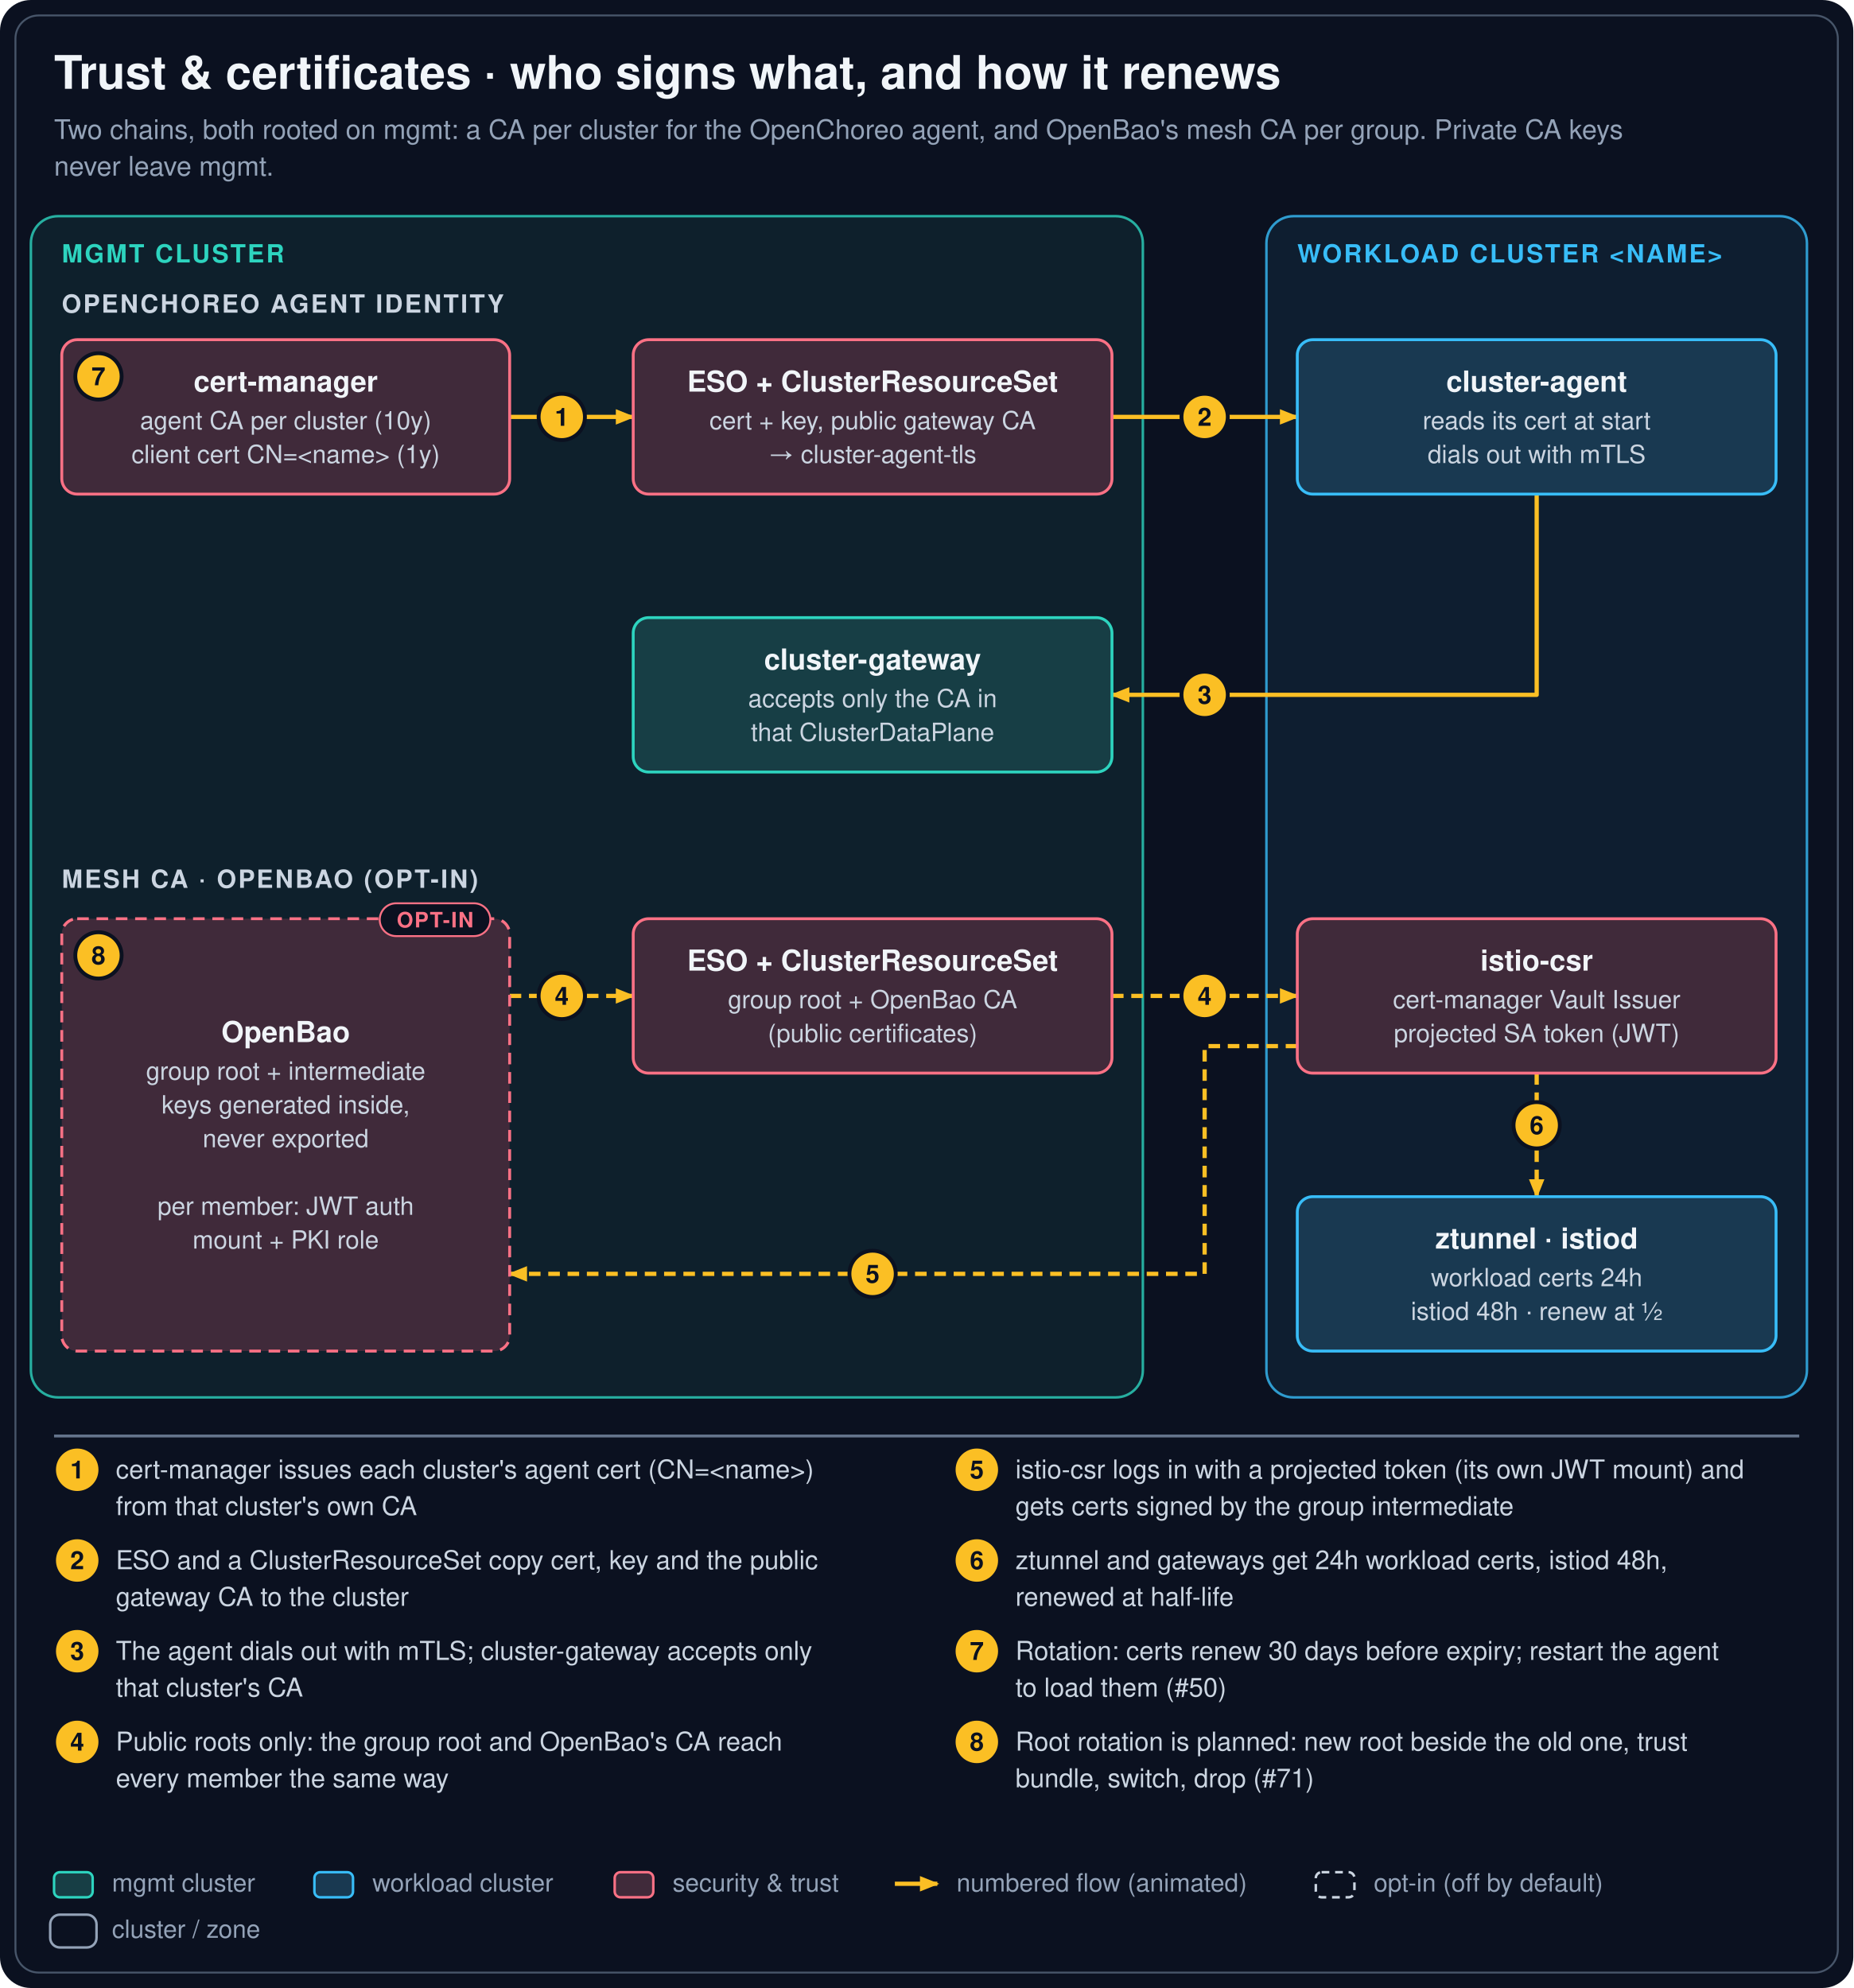
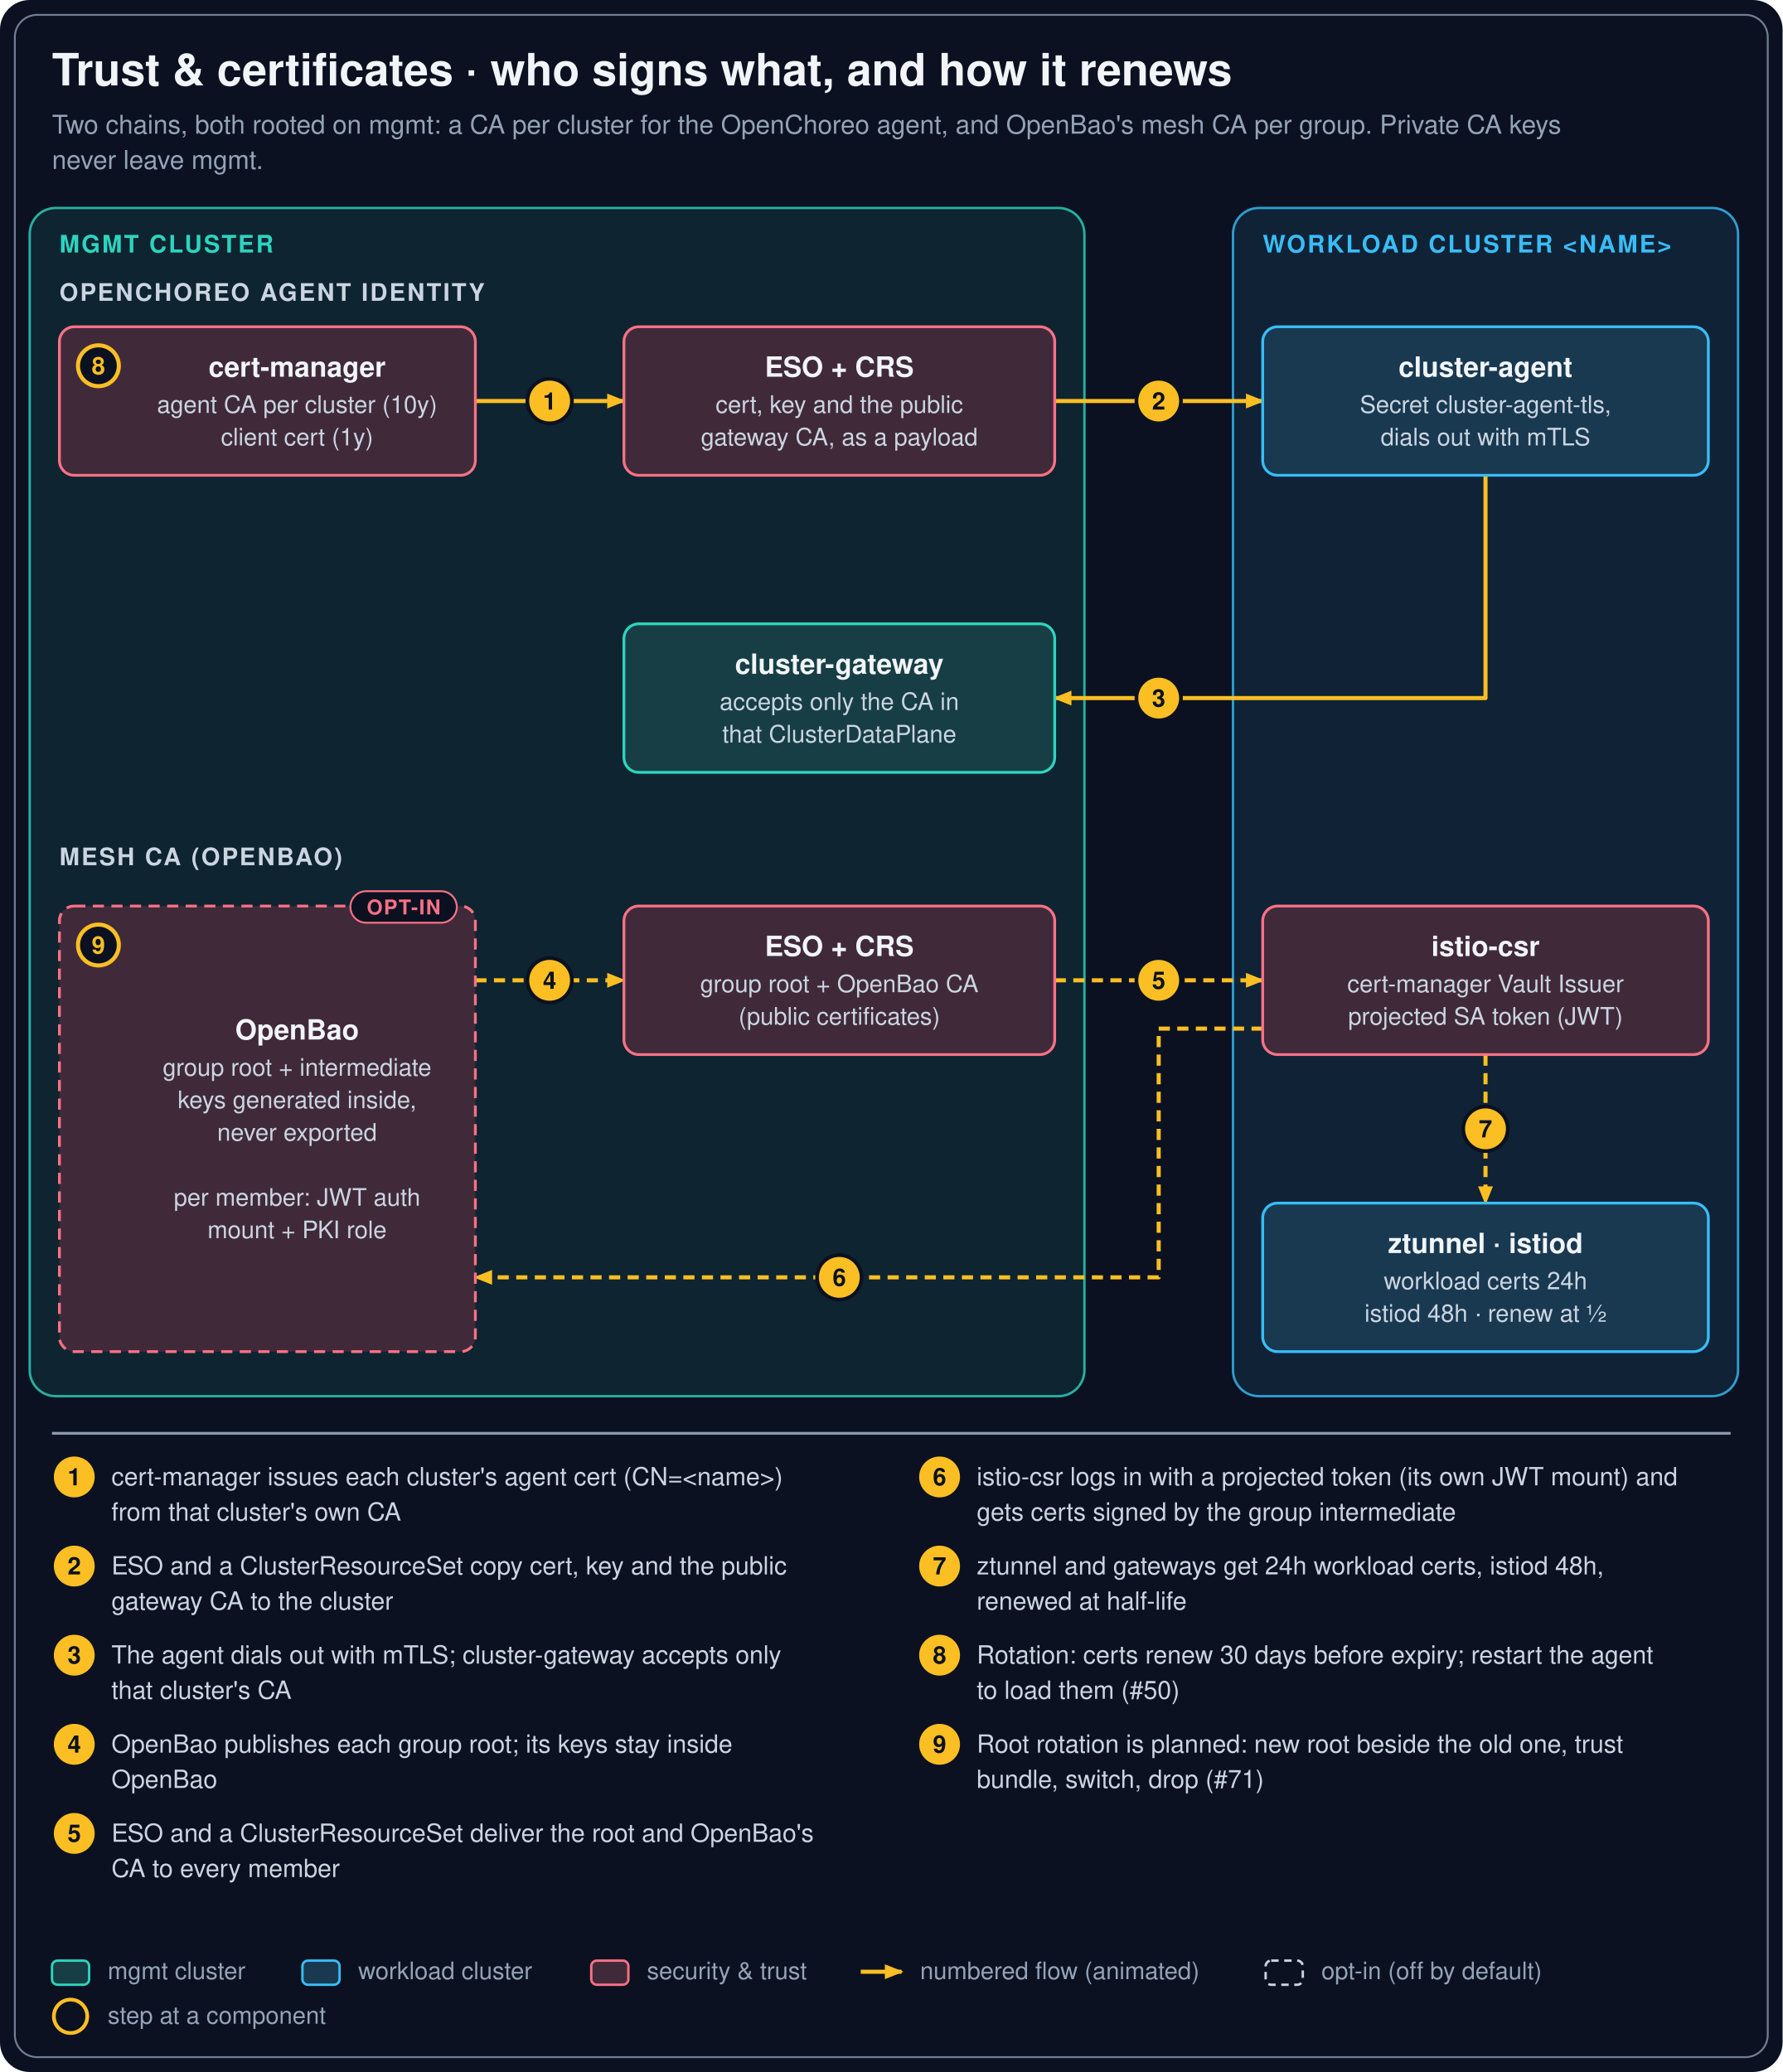
- <svg xmlns="http://www.w3.org/2000/svg" width="960" height="1030" viewBox="0 0 960 1030" role="img" aria-label="Trust &amp; certificates · who signs what, and how it renews">
-   <style>.s{font-family:'Segoe UI','Helvetica Neue',Helvetica,Arial,'Liberation Sans',sans-serif}.m{font-family:'JetBrains Mono',SFMono-Regular,Menlo,Consolas,'Liberation Mono',monospace}.fx{fill:none;stroke-width:3.2;stroke-linecap:round;stroke-dasharray:4 10;opacity:0;animation:fxdash .9s linear infinite,fxseq 9.10s linear infinite both}@keyframes fxdash{to{stroke-dashoffset:-14}}@keyframes fxseq{0%{opacity:0}3%{opacity:1}29.0%{opacity:1}34.0%{opacity:0}100%{opacity:0}}@media (prefers-reduced-motion:reduce){.fx{animation:none;opacity:0}}</style>
+ <svg xmlns="http://www.w3.org/2000/svg" width="960" height="1116" viewBox="0 0 960 1116" role="img" aria-label="Trust &amp; certificates · who signs what, and how it renews">
+   <style>.s{font-family:'Segoe UI','Helvetica Neue',Helvetica,Arial,'Liberation Sans',sans-serif}.m{font-family:'JetBrains Mono',SFMono-Regular,Menlo,Consolas,'Liberation Mono',monospace}.fx{fill:none;stroke-width:3.2;stroke-linecap:round;stroke-dasharray:4 10;opacity:0;animation:fxdash .9s linear infinite,fxseq 10.20s linear infinite both}@keyframes fxdash{to{stroke-dashoffset:-14}}@keyframes fxseq{0%{opacity:0}3%{opacity:1}25.9%{opacity:1}30.9%{opacity:0}100%{opacity:0}}@media (prefers-reduced-motion:reduce){.fx{animation:none;opacity:0}}</style>
  <defs>
    <marker id="ahfbbf24" markerWidth="10" markerHeight="8" refX="9" refY="4" orient="auto" markerUnits="userSpaceOnUse">
      <path d="M0,0 L10,4 L0,8 z" fill="#fbbf24" />
    </marker>
  </defs>
-   <rect width="960" height="1030" rx="16" fill="#0b1120" />
-   <rect x="8" y="8" width="944" height="1014" rx="12" fill="none" stroke="#475569" />
-   <rect x="16" y="112" width="576" height="612" rx="14" fill="#0e202c" stroke="#2dd4bf" stroke-opacity=".8" stroke-width="1.3" />
+   <rect width="960" height="1116" rx="16" fill="#0b1120" />
+   <rect x="8" y="8" width="944" height="1100" rx="12" fill="none" stroke="#8b9ab0" stroke-opacity=".8" />
+   <rect x="16" y="112" width="568" height="640" rx="14" fill="#0e2430" stroke="#2dd4bf" stroke-opacity=".8" stroke-width="1.3" />
  <text class="s" x="32.0" y="136.0" font-size="13" fill="#2dd4bf" font-weight="700" letter-spacing="1.0">MGMT CLUSTER</text>
-   <rect x="656" y="112" width="280" height="612" rx="14" fill="#0e1e30" stroke="#38bdf8" stroke-opacity=".8" stroke-width="1.3" />
-   <text class="s" x="672.0" y="136.0" font-size="13" fill="#38bdf8" font-weight="700" letter-spacing="1.0">WORKLOAD CLUSTER &lt;NAME&gt;</text>
-   <path d="M 264.0 216.0 L 328.0 216.0" fill="none" stroke="#fbbf24" stroke-width="2.2" stroke-linejoin="round" marker-end="url(#ahfbbf24)" />
-   <path d="M 576.0 216.0 L 672.0 216.0" fill="none" stroke="#fbbf24" stroke-width="2.2" stroke-linejoin="round" marker-end="url(#ahfbbf24)" />
-   <path d="M 796.0 256.0 L 796.0 360.0 L 576.0 360.0" fill="none" stroke="#fbbf24" stroke-width="2.2" stroke-linejoin="round" marker-end="url(#ahfbbf24)" />
-   <path d="M 264.0 516.0 L 328.0 516.0" fill="none" stroke="#fbbf24" stroke-width="2.2" stroke-linejoin="round" stroke-dasharray="6 4" marker-end="url(#ahfbbf24)" />
-   <path d="M 576.0 516.0 L 672.0 516.0" fill="none" stroke="#fbbf24" stroke-width="2.2" stroke-linejoin="round" stroke-dasharray="6 4" marker-end="url(#ahfbbf24)" />
-   <path d="M 672.0 542.0 L 624.0 542.0 L 624.0 660.0 L 264.0 660.0" fill="none" stroke="#fbbf24" stroke-width="2.2" stroke-linejoin="round" stroke-dasharray="6 4" marker-end="url(#ahfbbf24)" />
-   <path d="M 796.0 556.0 L 796.0 620.0" fill="none" stroke="#fbbf24" stroke-width="2.2" stroke-linejoin="round" stroke-dasharray="6 4" marker-end="url(#ahfbbf24)" />
-   <path class="fx" d="M 264.0 216.0 L 328.0 216.0" stroke="#fde5a7" style="animation-delay:0s,0.00s" />
-   <path class="fx" d="M 576.0 216.0 L 672.0 216.0" stroke="#fde5a7" style="animation-delay:0s,1.10s" />
-   <path class="fx" d="M 796.0 256.0 L 796.0 360.0 L 576.0 360.0" stroke="#fde5a7" style="animation-delay:0s,2.20s" />
-   <path class="fx" d="M 264.0 516.0 L 328.0 516.0" stroke="#fde5a7" style="animation-delay:0s,3.30s" />
-   <path class="fx" d="M 576.0 516.0 L 672.0 516.0" stroke="#fde5a7" style="animation-delay:0s,3.30s" />
-   <path class="fx" d="M 672.0 542.0 L 624.0 542.0 L 624.0 660.0 L 264.0 660.0" stroke="#fde5a7" style="animation-delay:0s,4.40s" />
-   <path class="fx" d="M 796.0 556.0 L 796.0 620.0" stroke="#fde5a7" style="animation-delay:0s,5.50s" />
-   <rect x="32" y="176" width="232" height="80" rx="8" fill="#402a3a" stroke="#fb7185" stroke-width="1.5" />
-   <text class="s" x="148.0" y="202.9" font-size="15" fill="#f1f5f9" font-weight="600" text-anchor="middle">cert-manager</text>
-   <text class="s" x="148.0" y="222.4" font-size="13" fill="#cbd5e1" text-anchor="middle">agent CA per cluster (10y)</text>
-   <text class="s" x="148.0" y="239.9" font-size="13" fill="#cbd5e1" text-anchor="middle">client cert CN=&lt;name&gt; (1y)</text>
-   <rect x="328" y="176" width="248" height="80" rx="8" fill="#402a3a" stroke="#fb7185" stroke-width="1.5" />
-   <text class="s" x="452.0" y="202.9" font-size="15" fill="#f1f5f9" font-weight="600" text-anchor="middle">ESO + ClusterResourceSet</text>
-   <text class="s" x="452.0" y="222.4" font-size="13" fill="#cbd5e1" text-anchor="middle">cert + key, public gateway CA</text>
-   <text class="s" x="452.0" y="239.9" font-size="13" fill="#cbd5e1" text-anchor="middle">→ cluster-agent-tls</text>
-   <rect x="672" y="176" width="248" height="80" rx="8" fill="#193951" stroke="#38bdf8" stroke-width="1.5" />
-   <text class="s" x="796.0" y="202.9" font-size="15" fill="#f1f5f9" font-weight="600" text-anchor="middle">cluster-agent</text>
-   <text class="s" x="796.0" y="222.4" font-size="13" fill="#cbd5e1" text-anchor="middle">reads its cert at start</text>
-   <text class="s" x="796.0" y="239.9" font-size="13" fill="#cbd5e1" text-anchor="middle">dials out with mTLS</text>
-   <rect x="328" y="320" width="248" height="80" rx="8" fill="#173e45" stroke="#2dd4bf" stroke-width="1.5" />
-   <text class="s" x="452.0" y="346.9" font-size="15" fill="#f1f5f9" font-weight="600" text-anchor="middle">cluster-gateway</text>
-   <text class="s" x="452.0" y="366.4" font-size="13" fill="#cbd5e1" text-anchor="middle">accepts only the CA in</text>
-   <text class="s" x="452.0" y="383.9" font-size="13" fill="#cbd5e1" text-anchor="middle">that ClusterDataPlane</text>
-   <rect x="32" y="476" width="232" height="224" rx="8" fill="#402a3a" stroke="#fb7185" stroke-width="1.5" stroke-dasharray="6 4" />
-   <text class="s" x="148.0" y="539.9" font-size="15" fill="#f1f5f9" font-weight="600" text-anchor="middle">OpenBao</text>
-   <text class="s" x="148.0" y="559.4" font-size="13" fill="#cbd5e1" text-anchor="middle">group root + intermediate</text>
-   <text class="s" x="148.0" y="576.9" font-size="13" fill="#cbd5e1" text-anchor="middle">keys generated inside,</text>
-   <text class="s" x="148.0" y="594.4" font-size="13" fill="#cbd5e1" text-anchor="middle">never exported</text>
-   <text class="s" x="148.0" y="611.9" font-size="13" fill="#cbd5e1" text-anchor="middle" />
-   <text class="s" x="148.0" y="629.4" font-size="13" fill="#cbd5e1" text-anchor="middle">per member: JWT auth</text>
-   <text class="s" x="148.0" y="646.9" font-size="13" fill="#cbd5e1" text-anchor="middle">mount + PKI role</text>
-   <rect x="196.7" y="468" width="57.3" height="17" rx="8.5" fill="#0b1120" stroke="#fb7185" stroke-width="1" />
-   <text class="s" x="225.4" y="480.5" font-size="11" font-weight="700" fill="#fb7185" text-anchor="middle" letter-spacing="0.6">OPT-IN</text>
-   <rect x="328" y="476" width="248" height="80" rx="8" fill="#402a3a" stroke="#fb7185" stroke-width="1.5" />
-   <text class="s" x="452.0" y="502.9" font-size="15" fill="#f1f5f9" font-weight="600" text-anchor="middle">ESO + ClusterResourceSet</text>
-   <text class="s" x="452.0" y="522.4" font-size="13" fill="#cbd5e1" text-anchor="middle">group root + OpenBao CA</text>
-   <text class="s" x="452.0" y="539.9" font-size="13" fill="#cbd5e1" text-anchor="middle">(public certificates)</text>
-   <rect x="672" y="476" width="248" height="80" rx="8" fill="#402a3a" stroke="#fb7185" stroke-width="1.5" />
-   <text class="s" x="796.0" y="502.9" font-size="15" fill="#f1f5f9" font-weight="600" text-anchor="middle">istio-csr</text>
-   <text class="s" x="796.0" y="522.4" font-size="13" fill="#cbd5e1" text-anchor="middle">cert-manager Vault Issuer</text>
-   <text class="s" x="796.0" y="539.9" font-size="13" fill="#cbd5e1" text-anchor="middle">projected SA token (JWT)</text>
-   <rect x="672" y="620" width="248" height="80" rx="8" fill="#193951" stroke="#38bdf8" stroke-width="1.5" />
-   <text class="s" x="796.0" y="646.9" font-size="15" fill="#f1f5f9" font-weight="600" text-anchor="middle">ztunnel · istiod</text>
-   <text class="s" x="796.0" y="666.4" font-size="13" fill="#cbd5e1" text-anchor="middle">workload certs 24h</text>
-   <text class="s" x="796.0" y="683.9" font-size="13" fill="#cbd5e1" text-anchor="middle">istiod 48h · renew at ½</text>
+   <rect x="664" y="112" width="272" height="640" rx="14" fill="#102236" stroke="#38bdf8" stroke-opacity=".8" stroke-width="1.3" />
+   <text class="s" x="680.0" y="136.0" font-size="13" fill="#38bdf8" font-weight="700" letter-spacing="1.0">WORKLOAD CLUSTER &lt;NAME&gt;</text>
+   <path d="M 256.0 216.0 L 336.0 216.0" fill="none" stroke="#fbbf24" stroke-width="2.2" stroke-linejoin="round" marker-end="url(#ahfbbf24)" />
+   <path d="M 568.0 216.0 L 680.0 216.0" fill="none" stroke="#fbbf24" stroke-width="2.2" stroke-linejoin="round" marker-end="url(#ahfbbf24)" />
+   <path d="M 800.0 256.0 L 800.0 376.0 L 568.0 376.0" fill="none" stroke="#fbbf24" stroke-width="2.2" stroke-linejoin="round" marker-end="url(#ahfbbf24)" />
+   <path d="M 256.0 528.0 L 336.0 528.0" fill="none" stroke="#fbbf24" stroke-width="2.2" stroke-linejoin="round" stroke-dasharray="6 4" marker-end="url(#ahfbbf24)" />
+   <path d="M 568.0 528.0 L 680.0 528.0" fill="none" stroke="#fbbf24" stroke-width="2.2" stroke-linejoin="round" stroke-dasharray="6 4" marker-end="url(#ahfbbf24)" />
+   <path d="M 680.0 554.0 L 624.0 554.0 L 624.0 688.0 L 256.0 688.0" fill="none" stroke="#fbbf24" stroke-width="2.2" stroke-linejoin="round" stroke-dasharray="6 4" marker-end="url(#ahfbbf24)" />
+   <path d="M 800.0 568.0 L 800.0 648.0" fill="none" stroke="#fbbf24" stroke-width="2.2" stroke-linejoin="round" stroke-dasharray="6 4" marker-end="url(#ahfbbf24)" />
+   <path class="fx" d="M 256.0 216.0 L 336.0 216.0" stroke="#fde5a7" style="animation-delay:0s,0.00s" />
+   <path class="fx" d="M 568.0 216.0 L 680.0 216.0" stroke="#fde5a7" style="animation-delay:0s,1.10s" />
+   <path class="fx" d="M 800.0 256.0 L 800.0 376.0 L 568.0 376.0" stroke="#fde5a7" style="animation-delay:0s,2.20s" />
+   <path class="fx" d="M 256.0 528.0 L 336.0 528.0" stroke="#fde5a7" style="animation-delay:0s,3.30s" />
+   <path class="fx" d="M 568.0 528.0 L 680.0 528.0" stroke="#fde5a7" style="animation-delay:0s,4.40s" />
+   <path class="fx" d="M 680.0 554.0 L 624.0 554.0 L 624.0 688.0 L 256.0 688.0" stroke="#fde5a7" style="animation-delay:0s,5.50s" />
+   <path class="fx" d="M 800.0 568.0 L 800.0 648.0" stroke="#fde5a7" style="animation-delay:0s,6.60s" />
+   <rect x="32" y="176" width="224" height="80" rx="8" fill="#402a3a" stroke="#fb7185" stroke-width="1.5" />
+   <text class="s" x="160.0" y="202.9" font-size="15" fill="#f1f5f9" font-weight="600" text-anchor="middle">cert-manager</text>
+   <text class="s" x="160.0" y="222.4" font-size="13" fill="#cbd5e1" text-anchor="middle">agent CA per cluster (10y)</text>
+   <text class="s" x="160.0" y="239.9" font-size="13" fill="#cbd5e1" text-anchor="middle">client cert (1y)</text>
+   <rect x="336" y="176" width="232" height="80" rx="8" fill="#402a3a" stroke="#fb7185" stroke-width="1.5" />
+   <text class="s" x="452.0" y="202.9" font-size="15" fill="#f1f5f9" font-weight="600" text-anchor="middle">ESO + CRS</text>
+   <text class="s" x="452.0" y="222.4" font-size="13" fill="#cbd5e1" text-anchor="middle">cert, key and the public</text>
+   <text class="s" x="452.0" y="239.9" font-size="13" fill="#cbd5e1" text-anchor="middle">gateway CA, as a payload</text>
+   <rect x="680" y="176" width="240" height="80" rx="8" fill="#193951" stroke="#38bdf8" stroke-width="1.5" />
+   <text class="s" x="800.0" y="202.9" font-size="15" fill="#f1f5f9" font-weight="600" text-anchor="middle">cluster-agent</text>
+   <text class="s" x="800.0" y="222.4" font-size="13" fill="#cbd5e1" text-anchor="middle">Secret cluster-agent-tls,</text>
+   <text class="s" x="800.0" y="239.9" font-size="13" fill="#cbd5e1" text-anchor="middle">dials out with mTLS</text>
+   <rect x="336" y="336" width="232" height="80" rx="8" fill="#173e45" stroke="#2dd4bf" stroke-width="1.5" />
+   <text class="s" x="452.0" y="362.9" font-size="15" fill="#f1f5f9" font-weight="600" text-anchor="middle">cluster-gateway</text>
+   <text class="s" x="452.0" y="382.4" font-size="13" fill="#cbd5e1" text-anchor="middle">accepts only the CA in</text>
+   <text class="s" x="452.0" y="399.9" font-size="13" fill="#cbd5e1" text-anchor="middle">that ClusterDataPlane</text>
+   <rect x="32" y="488" width="224" height="240" rx="8" fill="#402a3a" stroke="#fb7185" stroke-width="1.5" stroke-dasharray="6 4" />
+   <text class="s" x="160.0" y="559.9" font-size="15" fill="#f1f5f9" font-weight="600" text-anchor="middle">OpenBao</text>
+   <text class="s" x="160.0" y="579.4" font-size="13" fill="#cbd5e1" text-anchor="middle">group root + intermediate</text>
+   <text class="s" x="160.0" y="596.9" font-size="13" fill="#cbd5e1" text-anchor="middle">keys generated inside,</text>
+   <text class="s" x="160.0" y="614.4" font-size="13" fill="#cbd5e1" text-anchor="middle">never exported</text>
+   <text class="s" x="160.0" y="631.9" font-size="13" fill="#cbd5e1" text-anchor="middle" />
+   <text class="s" x="160.0" y="649.4" font-size="13" fill="#cbd5e1" text-anchor="middle">per member: JWT auth</text>
+   <text class="s" x="160.0" y="666.9" font-size="13" fill="#cbd5e1" text-anchor="middle">mount + PKI role</text>
+   <rect x="188.7" y="480" width="57.3" height="17" rx="8.5" fill="#0b1120" stroke="#fb7185" stroke-width="1" />
+   <text class="s" x="217.4" y="492.5" font-size="11" font-weight="700" fill="#fb7185" text-anchor="middle" letter-spacing="0.6">OPT-IN</text>
+   <rect x="336" y="488" width="232" height="80" rx="8" fill="#402a3a" stroke="#fb7185" stroke-width="1.5" />
+   <text class="s" x="452.0" y="514.9" font-size="15" fill="#f1f5f9" font-weight="600" text-anchor="middle">ESO + CRS</text>
+   <text class="s" x="452.0" y="534.4" font-size="13" fill="#cbd5e1" text-anchor="middle">group root + OpenBao CA</text>
+   <text class="s" x="452.0" y="551.9" font-size="13" fill="#cbd5e1" text-anchor="middle">(public certificates)</text>
+   <rect x="680" y="488" width="240" height="80" rx="8" fill="#402a3a" stroke="#fb7185" stroke-width="1.5" />
+   <text class="s" x="800.0" y="514.9" font-size="15" fill="#f1f5f9" font-weight="600" text-anchor="middle">istio-csr</text>
+   <text class="s" x="800.0" y="534.4" font-size="13" fill="#cbd5e1" text-anchor="middle">cert-manager Vault Issuer</text>
+   <text class="s" x="800.0" y="551.9" font-size="13" fill="#cbd5e1" text-anchor="middle">projected SA token (JWT)</text>
+   <rect x="680" y="648" width="240" height="80" rx="8" fill="#193951" stroke="#38bdf8" stroke-width="1.5" />
+   <text class="s" x="800.0" y="674.9" font-size="15" fill="#f1f5f9" font-weight="600" text-anchor="middle">ztunnel · istiod</text>
+   <text class="s" x="800.0" y="694.4" font-size="13" fill="#cbd5e1" text-anchor="middle">workload certs 24h</text>
+   <text class="s" x="800.0" y="711.9" font-size="13" fill="#cbd5e1" text-anchor="middle">istiod 48h · renew at ½</text>
  <text class="s" x="28.0" y="46.0" font-size="24" fill="#f1f5f9" font-weight="700">Trust &amp; certificates · who signs what, and how it renews</text>
  <text class="s" x="28.0" y="72.0" font-size="14" fill="#94a3b8">Two chains, both rooted on mgmt: a CA per cluster for the OpenChoreo agent, and OpenBao's mesh CA per group. Private CA keys</text>
  <text class="s" x="28.0" y="91.0" font-size="14" fill="#94a3b8">never leave mgmt.</text>
  <text class="s" x="32.0" y="162.0" font-size="13" fill="#cbd5e1" font-weight="700" letter-spacing="1.0">OPENCHOREO AGENT IDENTITY</text>
-   <text class="s" x="32.0" y="460.0" font-size="13" fill="#cbd5e1" font-weight="700" letter-spacing="1.0">MESH CA · OPENBAO (OPT-IN)</text>
-   <circle cx="51.0" cy="195.0" r="12" fill="#fbbf24" stroke="#0b1120" stroke-width="2" />
-   <text class="s" x="51.0" y="199.6" font-size="13" font-weight="700" fill="#0b1120" text-anchor="middle">7</text>
-   <circle cx="51.0" cy="495.0" r="12" fill="#fbbf24" stroke="#0b1120" stroke-width="2" />
-   <text class="s" x="51.0" y="499.6" font-size="13" font-weight="700" fill="#0b1120" text-anchor="middle">8</text>
-   <circle cx="291.0" cy="216.0" r="12" fill="#fbbf24" stroke="#0b1120" stroke-width="2" />
-   <text class="s" x="291.0" y="220.6" font-size="13" font-weight="700" fill="#0b1120" text-anchor="middle">1</text>
+   <text class="s" x="32.0" y="466.0" font-size="13" fill="#cbd5e1" font-weight="700" letter-spacing="1.0">MESH CA (OPENBAO)</text>
+   <circle cx="53.0" cy="197.0" r="11" fill="#0b1120" stroke="#fbbf24" stroke-width="2.2" />
+   <text class="s" x="53.0" y="201.6" font-size="13" font-weight="700" fill="#fbbf24" text-anchor="middle">8</text>
+   <circle cx="53.0" cy="509.0" r="11" fill="#0b1120" stroke="#fbbf24" stroke-width="2.2" />
+   <text class="s" x="53.0" y="513.6" font-size="13" font-weight="700" fill="#fbbf24" text-anchor="middle">9</text>
+   <circle cx="296.0" cy="216.0" r="12" fill="#fbbf24" stroke="#0b1120" stroke-width="2" />
+   <text class="s" x="296.0" y="220.6" font-size="13" font-weight="700" fill="#0b1120" text-anchor="middle">1</text>
  <circle cx="624.0" cy="216.0" r="12" fill="#fbbf24" stroke="#0b1120" stroke-width="2" />
  <text class="s" x="624.0" y="220.6" font-size="13" font-weight="700" fill="#0b1120" text-anchor="middle">2</text>
-   <circle cx="624.0" cy="360.0" r="12" fill="#fbbf24" stroke="#0b1120" stroke-width="2" />
-   <text class="s" x="624.0" y="364.6" font-size="13" font-weight="700" fill="#0b1120" text-anchor="middle">3</text>
-   <circle cx="291.0" cy="516.0" r="12" fill="#fbbf24" stroke="#0b1120" stroke-width="2" />
-   <text class="s" x="291.0" y="520.6" font-size="13" font-weight="700" fill="#0b1120" text-anchor="middle">4</text>
-   <circle cx="624.0" cy="516.0" r="12" fill="#fbbf24" stroke="#0b1120" stroke-width="2" />
-   <text class="s" x="624.0" y="520.6" font-size="13" font-weight="700" fill="#0b1120" text-anchor="middle">4</text>
-   <circle cx="452.0" cy="660.0" r="12" fill="#fbbf24" stroke="#0b1120" stroke-width="2" />
-   <text class="s" x="452.0" y="664.6" font-size="13" font-weight="700" fill="#0b1120" text-anchor="middle">5</text>
-   <circle cx="796.0" cy="583.0" r="12" fill="#fbbf24" stroke="#0b1120" stroke-width="2" />
-   <text class="s" x="796.0" y="587.6" font-size="13" font-weight="700" fill="#0b1120" text-anchor="middle">6</text>
-   <line x1="28" y1="744" x2="932" y2="744" stroke="#64748b" stroke-width="1.5" />
-   <circle cx="40.0" cy="761.5" r="11" fill="#fbbf24" />
-   <text class="s" x="40.0" y="766" font-size="13" font-weight="700" fill="#0b1120" text-anchor="middle">1</text>
-   <text class="s" x="60.0" y="766.0" font-size="13.5" fill="#cbd5e1">cert-manager issues each cluster's agent cert (CN=&lt;name&gt;)</text>
-   <text class="s" x="60.0" y="785.0" font-size="13.5" fill="#cbd5e1">from that cluster's own CA</text>
-   <circle cx="40.0" cy="808.5" r="11" fill="#fbbf24" />
-   <text class="s" x="40.0" y="813" font-size="13" font-weight="700" fill="#0b1120" text-anchor="middle">2</text>
-   <text class="s" x="60.0" y="813.0" font-size="13.5" fill="#cbd5e1">ESO and a ClusterResourceSet copy cert, key and the public</text>
-   <text class="s" x="60.0" y="832.0" font-size="13.5" fill="#cbd5e1">gateway CA to the cluster</text>
-   <circle cx="40.0" cy="855.5" r="11" fill="#fbbf24" />
-   <text class="s" x="40.0" y="860" font-size="13" font-weight="700" fill="#0b1120" text-anchor="middle">3</text>
-   <text class="s" x="60.0" y="860.0" font-size="13.5" fill="#cbd5e1">The agent dials out with mTLS; cluster-gateway accepts only</text>
-   <text class="s" x="60.0" y="879.0" font-size="13.5" fill="#cbd5e1">that cluster's CA</text>
-   <circle cx="40.0" cy="902.5" r="11" fill="#fbbf24" />
-   <text class="s" x="40.0" y="907" font-size="13" font-weight="700" fill="#0b1120" text-anchor="middle">4</text>
-   <text class="s" x="60.0" y="907.0" font-size="13.5" fill="#cbd5e1">Public roots only: the group root and OpenBao's CA reach</text>
-   <text class="s" x="60.0" y="926.0" font-size="13.5" fill="#cbd5e1">every member the same way</text>
-   <circle cx="506.0" cy="761.5" r="11" fill="#fbbf24" />
-   <text class="s" x="506.0" y="766" font-size="13" font-weight="700" fill="#0b1120" text-anchor="middle">5</text>
-   <text class="s" x="526.0" y="766.0" font-size="13.5" fill="#cbd5e1">istio-csr logs in with a projected token (its own JWT mount) and</text>
-   <text class="s" x="526.0" y="785.0" font-size="13.5" fill="#cbd5e1">gets certs signed by the group intermediate</text>
-   <circle cx="506.0" cy="808.5" r="11" fill="#fbbf24" />
-   <text class="s" x="506.0" y="813" font-size="13" font-weight="700" fill="#0b1120" text-anchor="middle">6</text>
-   <text class="s" x="526.0" y="813.0" font-size="13.5" fill="#cbd5e1">ztunnel and gateways get 24h workload certs, istiod 48h,</text>
-   <text class="s" x="526.0" y="832.0" font-size="13.5" fill="#cbd5e1">renewed at half-life</text>
-   <circle cx="506.0" cy="855.5" r="11" fill="#fbbf24" />
-   <text class="s" x="506.0" y="860" font-size="13" font-weight="700" fill="#0b1120" text-anchor="middle">7</text>
-   <text class="s" x="526.0" y="860.0" font-size="13.5" fill="#cbd5e1">Rotation: certs renew 30 days before expiry; restart the agent</text>
-   <text class="s" x="526.0" y="879.0" font-size="13.5" fill="#cbd5e1">to load them (#50)</text>
-   <circle cx="506.0" cy="902.5" r="11" fill="#fbbf24" />
-   <text class="s" x="506.0" y="907" font-size="13" font-weight="700" fill="#0b1120" text-anchor="middle">8</text>
-   <text class="s" x="526.0" y="907.0" font-size="13.5" fill="#cbd5e1">Root rotation is planned: new root beside the old one, trust</text>
-   <text class="s" x="526.0" y="926.0" font-size="13.5" fill="#cbd5e1">bundle, switch, drop (#71)</text>
-   <rect x="28" y="970" width="20" height="13" rx="3" fill="#173e45" stroke="#2dd4bf" stroke-width="1.3" />
-   <text class="s" x="58.0" y="980.0" font-size="13" fill="#94a3b8">mgmt cluster</text>
-   <rect x="162.863" y="970" width="20" height="13" rx="3" fill="#193951" stroke="#38bdf8" stroke-width="1.3" />
-   <text class="s" x="192.9" y="980.0" font-size="13" fill="#94a3b8">workload cluster</text>
-   <rect x="318.41" y="970" width="20" height="13" rx="3" fill="#402a3a" stroke="#fb7185" stroke-width="1.3" />
-   <text class="s" x="348.4" y="980.0" font-size="13" fill="#94a3b8">security &amp; trust</text>
-   <path d="M 463.537 976 L 485.537 976" stroke="#fbbf24" stroke-width="2.2" marker-end="url(#ahfbbf24)" />
-   <path class="fx" d="M 463.537 976 L 485.537 976" stroke="#fde5a7" style="animation-delay:0s,0.00s" />
-   <text class="s" x="495.5" y="980.0" font-size="13" fill="#94a3b8">numbered flow (animated)</text>
-   <rect x="681.591" y="970" width="20" height="13" rx="3" fill="none" stroke="#cbd5e1" stroke-width="1.3" stroke-dasharray="4 3" />
-   <text class="s" x="711.6" y="980.0" font-size="13" fill="#94a3b8">opt-in (off by default)</text>
-   <rect x="26" y="992" width="24" height="17" rx="5" fill="none" stroke="#94a3b8" stroke-width="1.3" />
-   <text class="s" x="58.0" y="1004.0" font-size="13" fill="#94a3b8">cluster / zone</text>
+   <circle cx="624.0" cy="376.0" r="12" fill="#fbbf24" stroke="#0b1120" stroke-width="2" />
+   <text class="s" x="624.0" y="380.6" font-size="13" font-weight="700" fill="#0b1120" text-anchor="middle">3</text>
+   <circle cx="296.0" cy="528.0" r="12" fill="#fbbf24" stroke="#0b1120" stroke-width="2" />
+   <text class="s" x="296.0" y="532.6" font-size="13" font-weight="700" fill="#0b1120" text-anchor="middle">4</text>
+   <circle cx="624.0" cy="528.0" r="12" fill="#fbbf24" stroke="#0b1120" stroke-width="2" />
+   <text class="s" x="624.0" y="532.6" font-size="13" font-weight="700" fill="#0b1120" text-anchor="middle">5</text>
+   <circle cx="452.0" cy="688.0" r="12" fill="#fbbf24" stroke="#0b1120" stroke-width="2" />
+   <text class="s" x="452.0" y="692.6" font-size="13" font-weight="700" fill="#0b1120" text-anchor="middle">6</text>
+   <circle cx="800.0" cy="608.0" r="12" fill="#fbbf24" stroke="#0b1120" stroke-width="2" />
+   <text class="s" x="800.0" y="612.6" font-size="13" font-weight="700" fill="#0b1120" text-anchor="middle">7</text>
+   <line x1="28" y1="772" x2="932" y2="772" stroke="#8b9ab0" stroke-width="1.5" />
+   <circle cx="40.0" cy="795.5" r="11" fill="#fbbf24" />
+   <text class="s" x="40.0" y="800" font-size="13" font-weight="700" fill="#0b1120" text-anchor="middle">1</text>
+   <text class="s" x="60.0" y="800.0" font-size="13.5" fill="#cbd5e1">cert-manager issues each cluster's agent cert (CN=&lt;name&gt;)</text>
+   <text class="s" x="60.0" y="819.0" font-size="13.5" fill="#cbd5e1">from that cluster's own CA</text>
+   <circle cx="506.0" cy="795.5" r="11" fill="#fbbf24" />
+   <text class="s" x="506.0" y="800" font-size="13" font-weight="700" fill="#0b1120" text-anchor="middle">6</text>
+   <text class="s" x="526.0" y="800.0" font-size="13.5" fill="#cbd5e1">istio-csr logs in with a projected token (its own JWT mount) and</text>
+   <text class="s" x="526.0" y="819.0" font-size="13.5" fill="#cbd5e1">gets certs signed by the group intermediate</text>
+   <circle cx="40.0" cy="843.5" r="11" fill="#fbbf24" />
+   <text class="s" x="40.0" y="848" font-size="13" font-weight="700" fill="#0b1120" text-anchor="middle">2</text>
+   <text class="s" x="60.0" y="848.0" font-size="13.5" fill="#cbd5e1">ESO and a ClusterResourceSet copy cert, key and the public</text>
+   <text class="s" x="60.0" y="867.0" font-size="13.5" fill="#cbd5e1">gateway CA to the cluster</text>
+   <circle cx="506.0" cy="843.5" r="11" fill="#fbbf24" />
+   <text class="s" x="506.0" y="848" font-size="13" font-weight="700" fill="#0b1120" text-anchor="middle">7</text>
+   <text class="s" x="526.0" y="848.0" font-size="13.5" fill="#cbd5e1">ztunnel and gateways get 24h workload certs, istiod 48h,</text>
+   <text class="s" x="526.0" y="867.0" font-size="13.5" fill="#cbd5e1">renewed at half-life</text>
+   <circle cx="40.0" cy="891.5" r="11" fill="#fbbf24" />
+   <text class="s" x="40.0" y="896" font-size="13" font-weight="700" fill="#0b1120" text-anchor="middle">3</text>
+   <text class="s" x="60.0" y="896.0" font-size="13.5" fill="#cbd5e1">The agent dials out with mTLS; cluster-gateway accepts only</text>
+   <text class="s" x="60.0" y="915.0" font-size="13.5" fill="#cbd5e1">that cluster's CA</text>
+   <circle cx="506.0" cy="891.5" r="11" fill="#fbbf24" />
+   <text class="s" x="506.0" y="896" font-size="13" font-weight="700" fill="#0b1120" text-anchor="middle">8</text>
+   <text class="s" x="526.0" y="896.0" font-size="13.5" fill="#cbd5e1">Rotation: certs renew 30 days before expiry; restart the agent</text>
+   <text class="s" x="526.0" y="915.0" font-size="13.5" fill="#cbd5e1">to load them (#50)</text>
+   <circle cx="40.0" cy="939.5" r="11" fill="#fbbf24" />
+   <text class="s" x="40.0" y="944" font-size="13" font-weight="700" fill="#0b1120" text-anchor="middle">4</text>
+   <text class="s" x="60.0" y="944.0" font-size="13.5" fill="#cbd5e1">OpenBao publishes each group root; its keys stay inside</text>
+   <text class="s" x="60.0" y="963.0" font-size="13.5" fill="#cbd5e1">OpenBao</text>
+   <circle cx="506.0" cy="939.5" r="11" fill="#fbbf24" />
+   <text class="s" x="506.0" y="944" font-size="13" font-weight="700" fill="#0b1120" text-anchor="middle">9</text>
+   <text class="s" x="526.0" y="944.0" font-size="13.5" fill="#cbd5e1">Root rotation is planned: new root beside the old one, trust</text>
+   <text class="s" x="526.0" y="963.0" font-size="13.5" fill="#cbd5e1">bundle, switch, drop (#71)</text>
+   <circle cx="40.0" cy="987.5" r="11" fill="#fbbf24" />
+   <text class="s" x="40.0" y="992" font-size="13" font-weight="700" fill="#0b1120" text-anchor="middle">5</text>
+   <text class="s" x="60.0" y="992.0" font-size="13.5" fill="#cbd5e1">ESO and a ClusterResourceSet deliver the root and OpenBao's</text>
+   <text class="s" x="60.0" y="1011.0" font-size="13.5" fill="#cbd5e1">CA to every member</text>
+   <rect x="28" y="1056" width="20" height="13" rx="3" fill="#173e45" stroke="#2dd4bf" stroke-width="1.3" />
+   <text class="s" x="58.0" y="1066.0" font-size="13" fill="#94a3b8">mgmt cluster</text>
+   <rect x="162.863" y="1056" width="20" height="13" rx="3" fill="#193951" stroke="#38bdf8" stroke-width="1.3" />
+   <text class="s" x="192.9" y="1066.0" font-size="13" fill="#94a3b8">workload cluster</text>
+   <rect x="318.41" y="1056" width="20" height="13" rx="3" fill="#402a3a" stroke="#fb7185" stroke-width="1.3" />
+   <text class="s" x="348.4" y="1066.0" font-size="13" fill="#94a3b8">security &amp; trust</text>
+   <path d="M 463.537 1062 L 485.537 1062" stroke="#fbbf24" stroke-width="2.2" marker-end="url(#ahfbbf24)" />
+   <path class="fx" d="M 463.537 1062 L 485.537 1062" stroke="#fde5a7" style="animation-delay:0s,0.00s" />
+   <text class="s" x="495.5" y="1066.0" font-size="13" fill="#94a3b8">numbered flow (animated)</text>
+   <rect x="681.591" y="1056" width="20" height="13" rx="3" fill="none" stroke="#cbd5e1" stroke-width="1.3" stroke-dasharray="4 3" />
+   <text class="s" x="711.6" y="1066.0" font-size="13" fill="#94a3b8">opt-in (off by default)</text>
+   <circle cx="38" cy="1086" r="9" fill="#0b1120" stroke="#fbbf24" stroke-width="2" />
+   <text class="s" x="58.0" y="1090.0" font-size="13" fill="#94a3b8">step at a component</text>
</svg>
